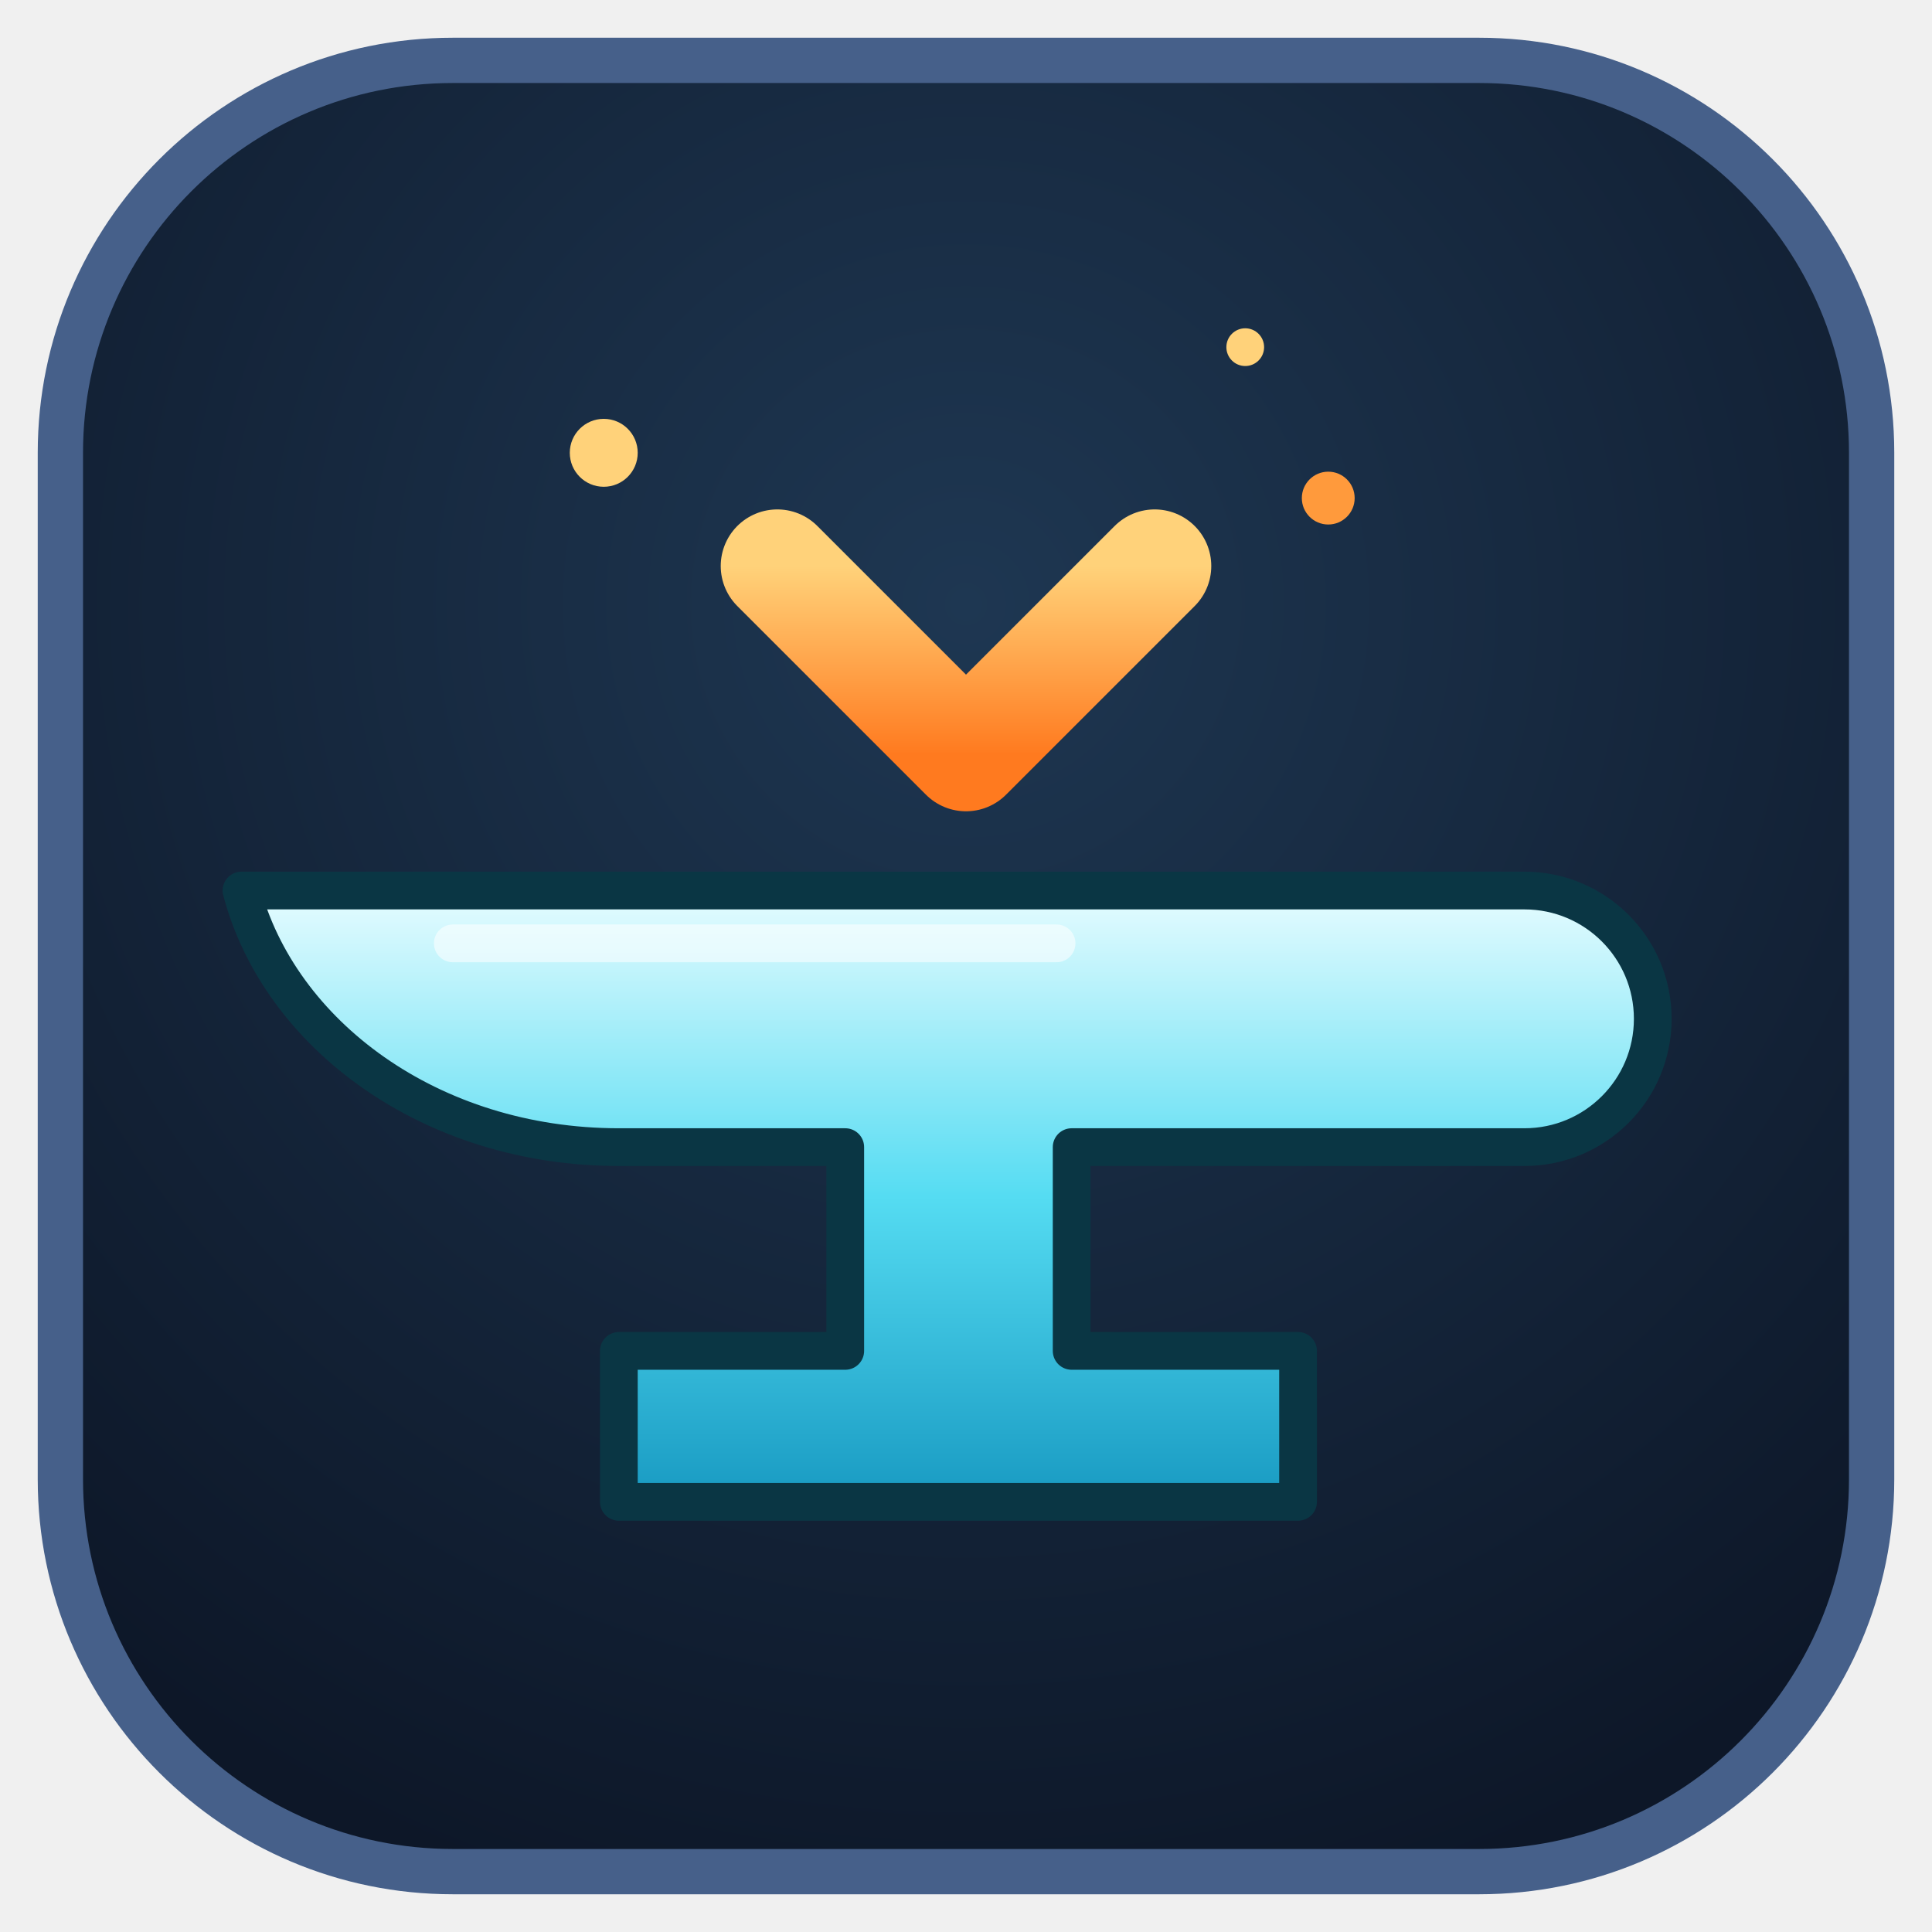
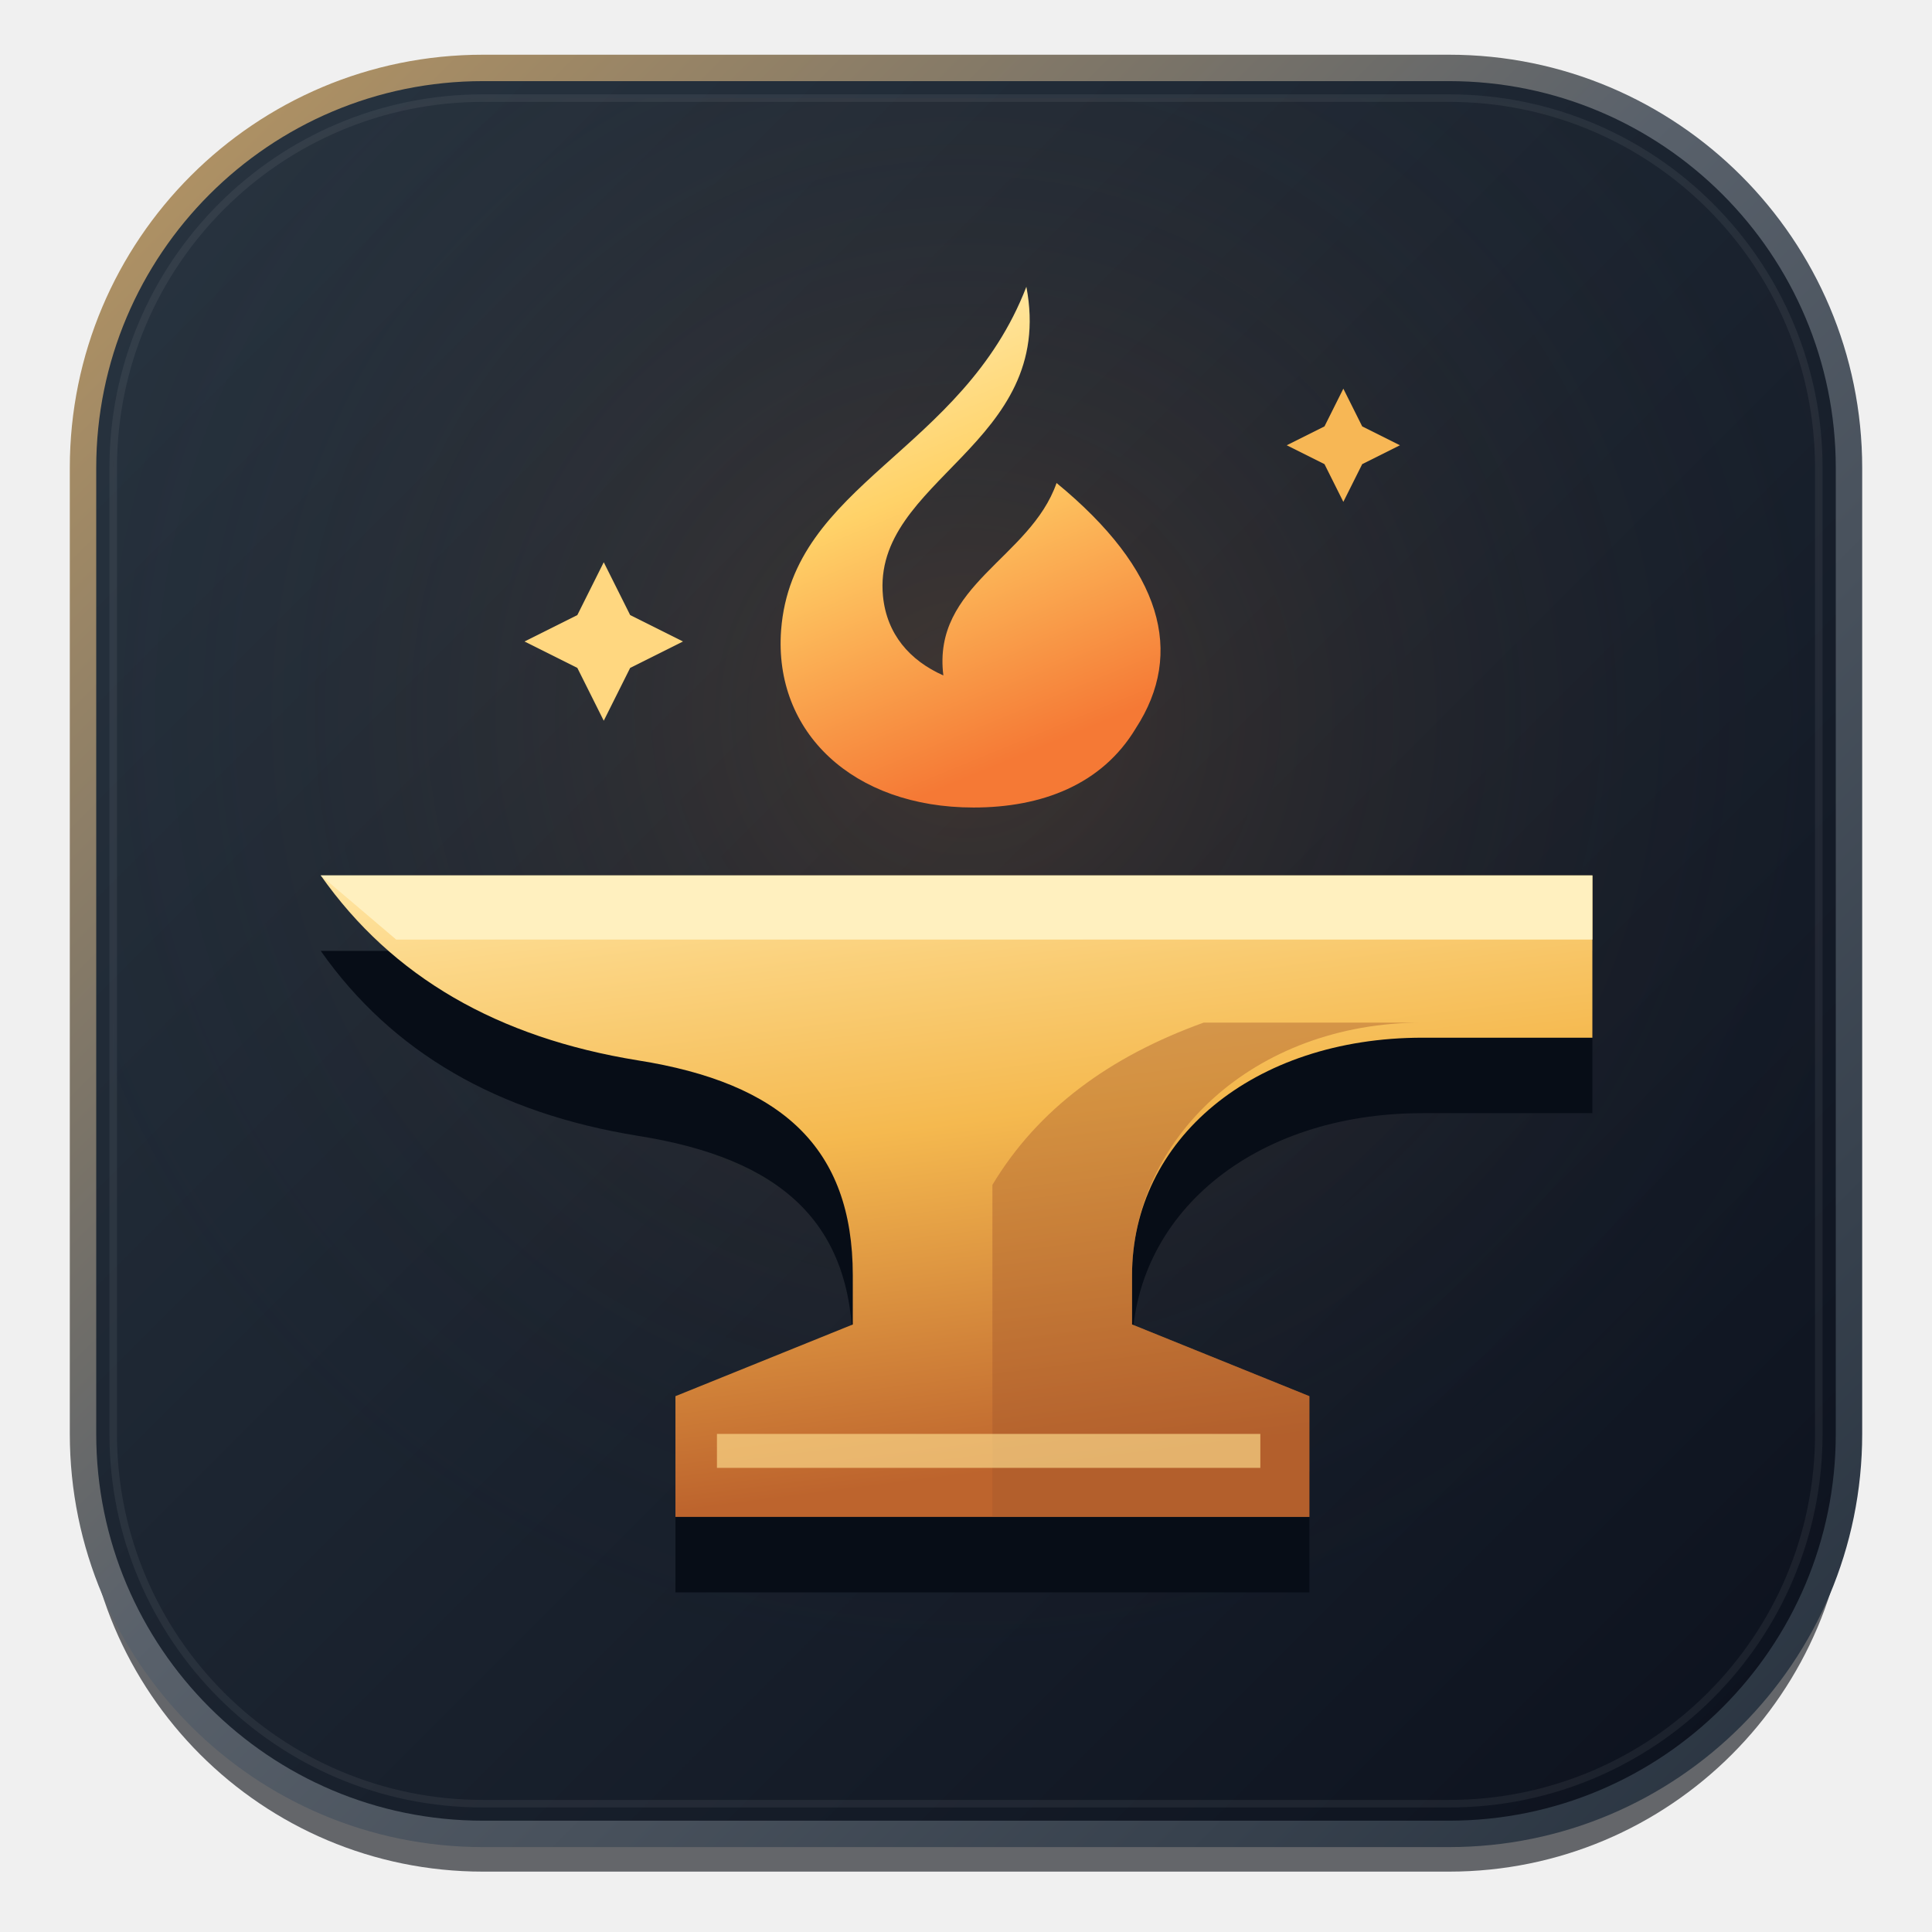
<svg xmlns="http://www.w3.org/2000/svg" viewBox="0 0 512 512" width="512" height="512">
  <defs>
-     <radialGradient id="bg" cx="50%" cy="30%" r="75%">
-       <stop offset="0" stop-color="#1e3752" />
-       <stop offset="1" stop-color="#0d1728" />
+     <linearGradient id="tile" x1="0" y1="0" x2="1" y2="1">
+       <stop stop-color="#293541" />
+       <stop offset="1" stop-color="#0c111d" />
+     </linearGradient>
+     <linearGradient id="rim" x1="0" y1="0" x2="1" y2="1">
+       <stop stop-color="#b99763" />
+       <stop offset=".46" stop-color="#59616b" />
+       <stop offset="1" stop-color="#27323f" />
+     </linearGradient>
+     <radialGradient id="warmth" cx=".5" cy=".36" r=".58">
+       <stop stop-color="#b06a31" stop-opacity=".24" />
+       <stop offset="1" stop-color="#131b28" stop-opacity="0" />
    </radialGradient>
-     <linearGradient id="steel" x1="0" y1="0" x2="0" y2="1">
-       <stop offset="0" stop-color="#e6fcff" />
-       <stop offset="0.5" stop-color="#55dcf2" />
-       <stop offset="1" stop-color="#189ac2" />
+     <linearGradient id="gold" x1="0" y1="0" x2=".25" y2="1">
+       <stop stop-color="#ffe5a2" />
+       <stop offset=".48" stop-color="#f5b94f" />
+       <stop offset="1" stop-color="#bd642d" />
    </linearGradient>
-     <linearGradient id="ember" x1="0" y1="0" x2="0" y2="1">
-       <stop offset="0" stop-color="#ffd27a" />
-       <stop offset="1" stop-color="#ff7a1f" />
+     <linearGradient id="fire" x1="0" y1="0" x2=".3" y2="1">
+       <stop stop-color="#fff1be" />
+       <stop offset=".46" stop-color="#ffd268" />
+       <stop offset="1" stop-color="#f57935" />
    </linearGradient>
  </defs>
-   <rect x="16" y="16" width="480" height="480" rx="104" fill="url(#bg)" stroke="#46608a" stroke-width="12" />
-   <path d="M104 236 h300 a34 34 0 0 1 0 68 h-120 v54 h60 v40 h-180 v-40 h60 v-54 h-60 c-50 0-90-30-100-68 z" fill="url(#steel)" stroke="#0a3644" stroke-width="10" stroke-linejoin="round" />
-   <path d="M120 250 h160" stroke="#ffffff" stroke-opacity="0.55" stroke-width="10" stroke-linecap="round" />
-   <path d="M256 84 v96" stroke="url(#ember)" stroke-width="30" stroke-linecap="round" />
-   <path d="M206 150 l50 50 l50 -50" fill="none" stroke="url(#ember)" stroke-width="30" stroke-linecap="round" stroke-linejoin="round" />
-   <circle cx="160" cy="120" r="9" fill="#ffd27a" />
-   <circle cx="352" cy="132" r="7" fill="#ff9a3c" />
-   <circle cx="330" cy="92" r="5" fill="#ffd27a" />
+   <rect x="22" y="30" width="468" height="466" rx="106" fill="#070b12" fill-opacity=".6" />
+   <rect x="22" y="18" width="468" height="468" rx="106" fill="url(#tile)" stroke="url(#rim)" stroke-width="7" />
+   <rect x="30" y="26" width="452" height="452" rx="98" fill="url(#warmth)" stroke="#ffffff" stroke-opacity=".06" stroke-width="2" />
+   <path d="M272 76c8 42-41 51-38 82 1 10 7 17 16 21-3-24 23-31 30-51 28 23 34 45 21 65-9 15-25 21-43 21-32 0-53-20-51-47 3-39 48-47 65-91Z" fill="url(#fire)" />
+   <path d="m160 149 7 14 14 7-14 7-7 14-7-14-14-7 14-7Z" fill="#ffd780" />
+   <path d="m356 103 5 10 10 5-10 5-5 10-5-10-10-5 10-5Z" fill="#f7b755" />
+   <path d="M85 242h337v43h-45c-45 0-77 27-77 63v13l47 19v32H179v-32l47-19v-13c0-34-19-51-57-57-37-6-65-22-84-49Z" fill="#070d17" transform="translate(0 10)" />
+   <path d="M85 232h337v43h-45c-45 0-77 27-77 63v13l47 19v32H179v-32l47-19v-13c0-34-19-51-57-57-37-6-65-22-84-49Z" fill="url(#gold)" />
+   <path d="M85 232h337v17H105Z" fill="#fff0bf" />
+   <path d="M300 338v13l47 19v32h-84v-88c12-20 31-34 56-43h58c-45 0-77 31-77 67Z" fill="#a55a2d" fill-opacity=".42" />
+   <path d="M190 380h144v9H190Z" fill="#ffdf8f" fill-opacity=".65" />
</svg>
